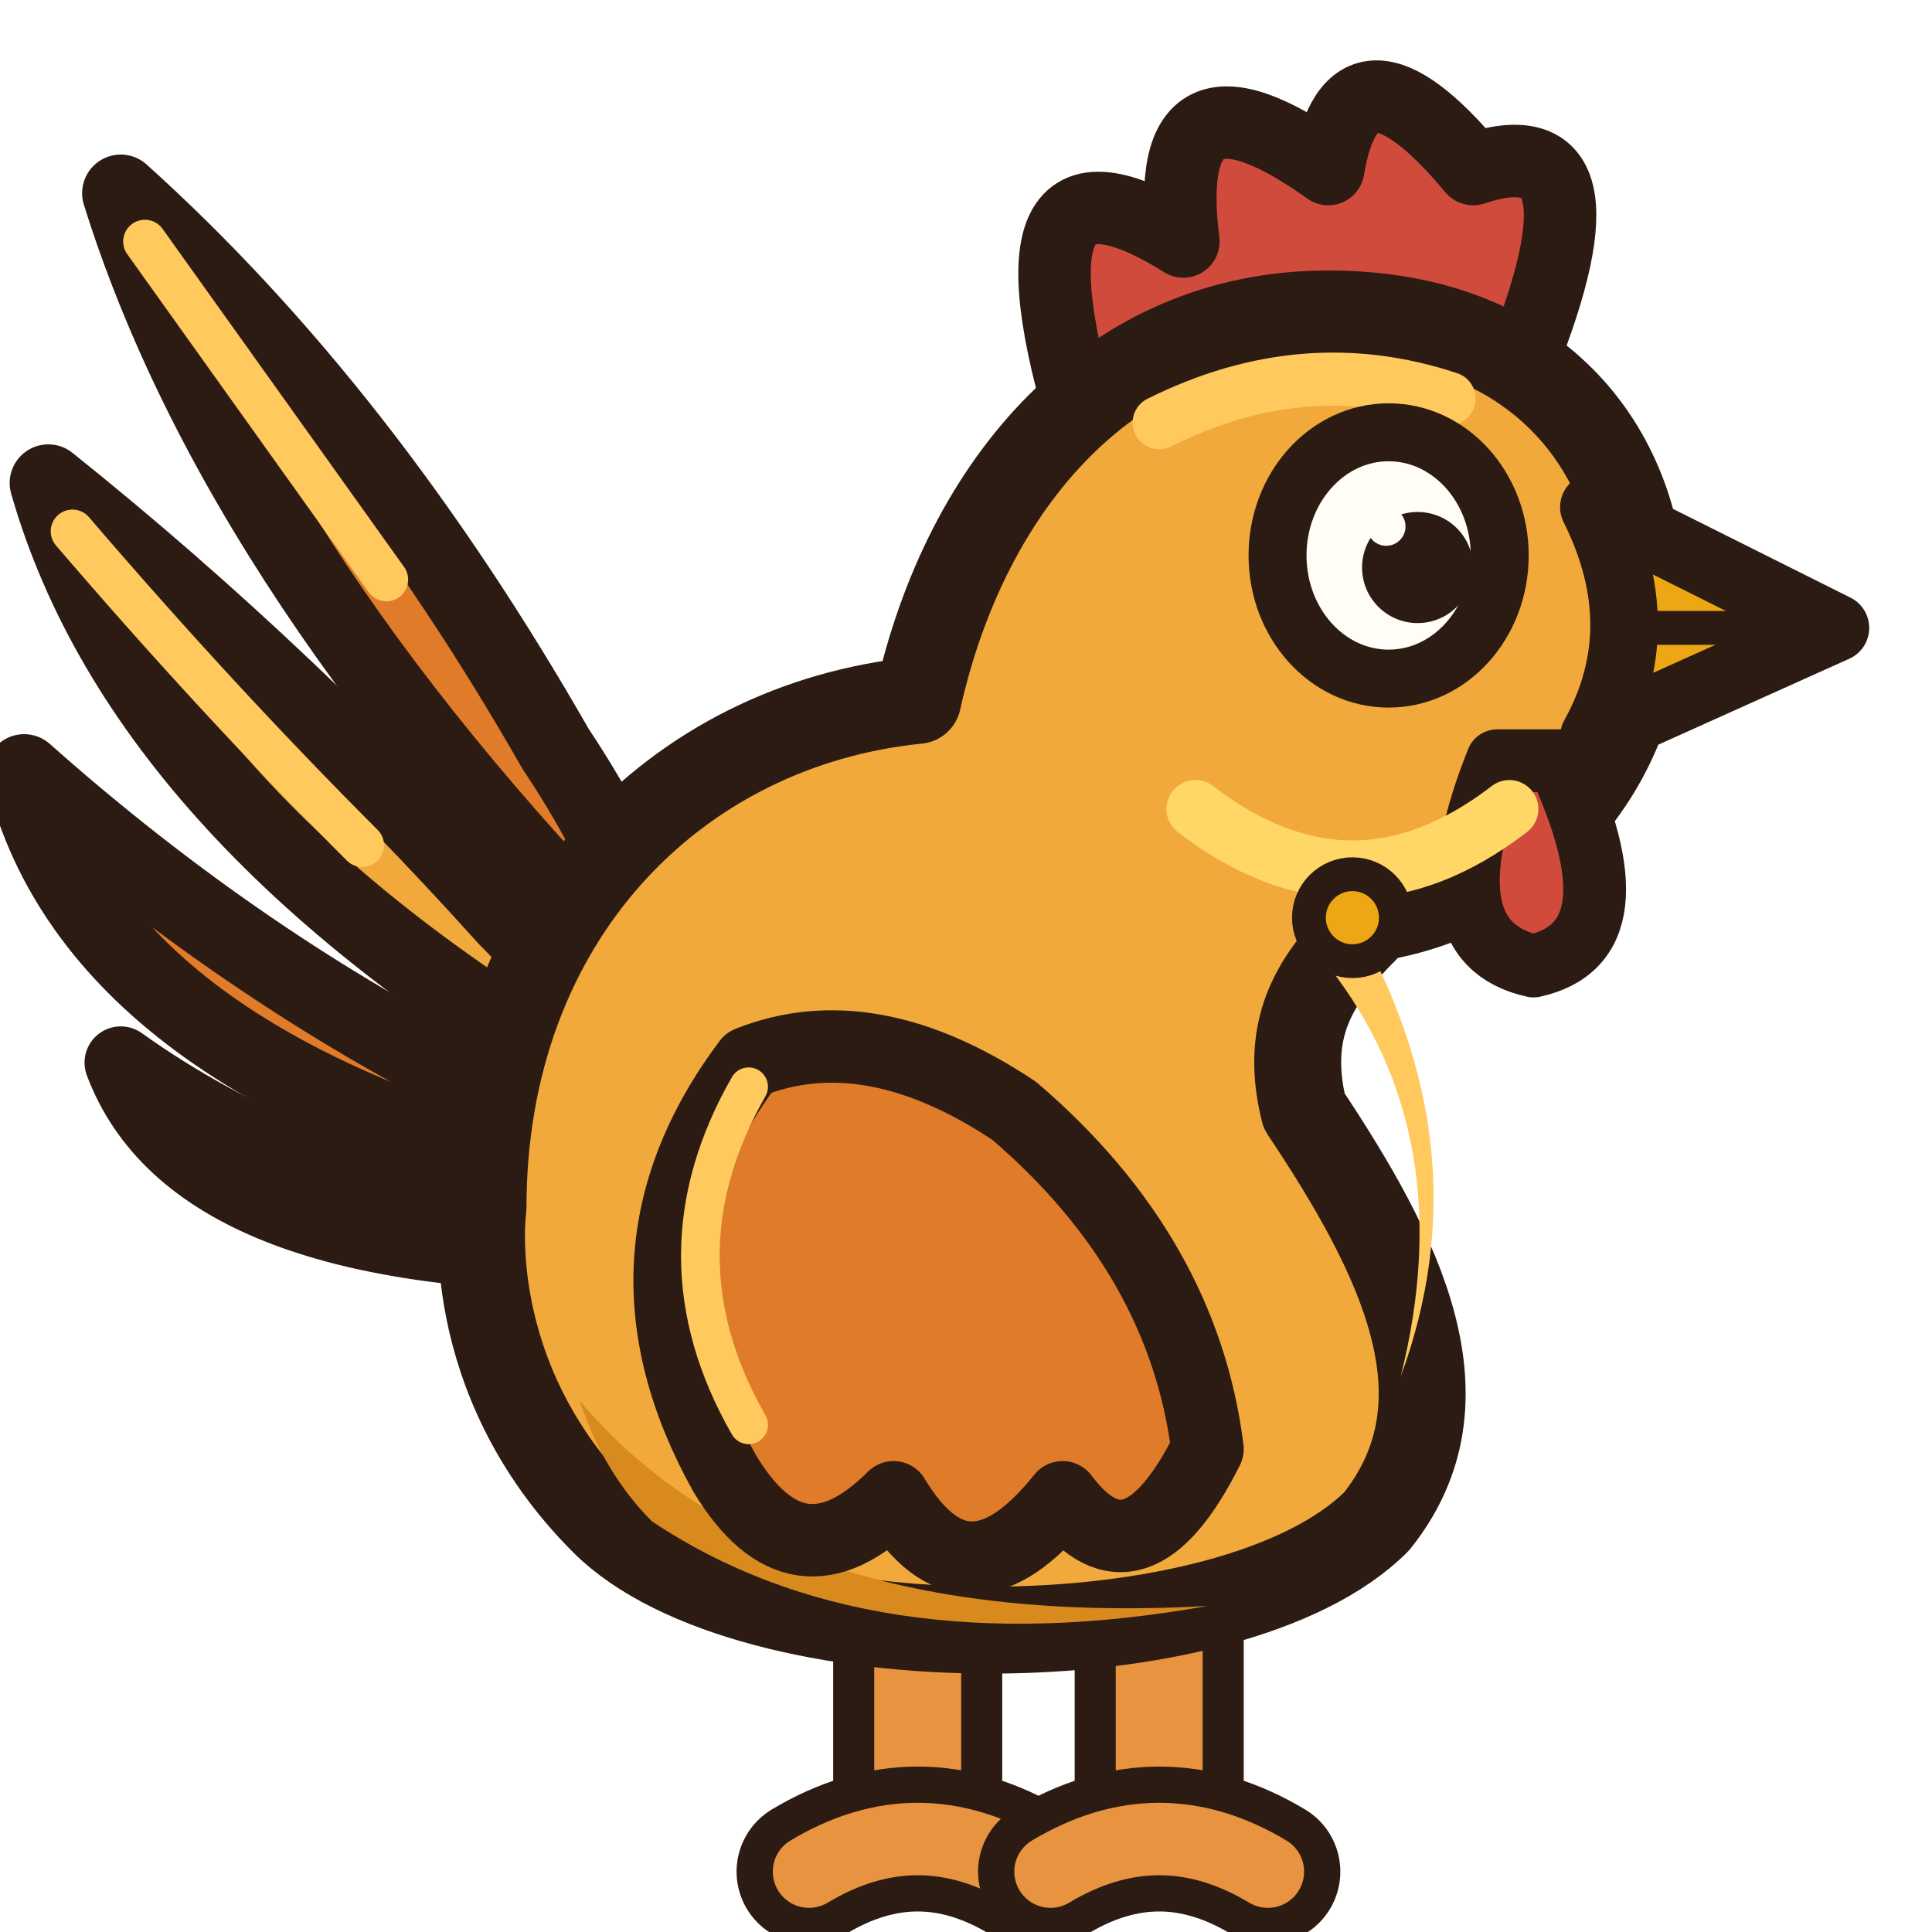
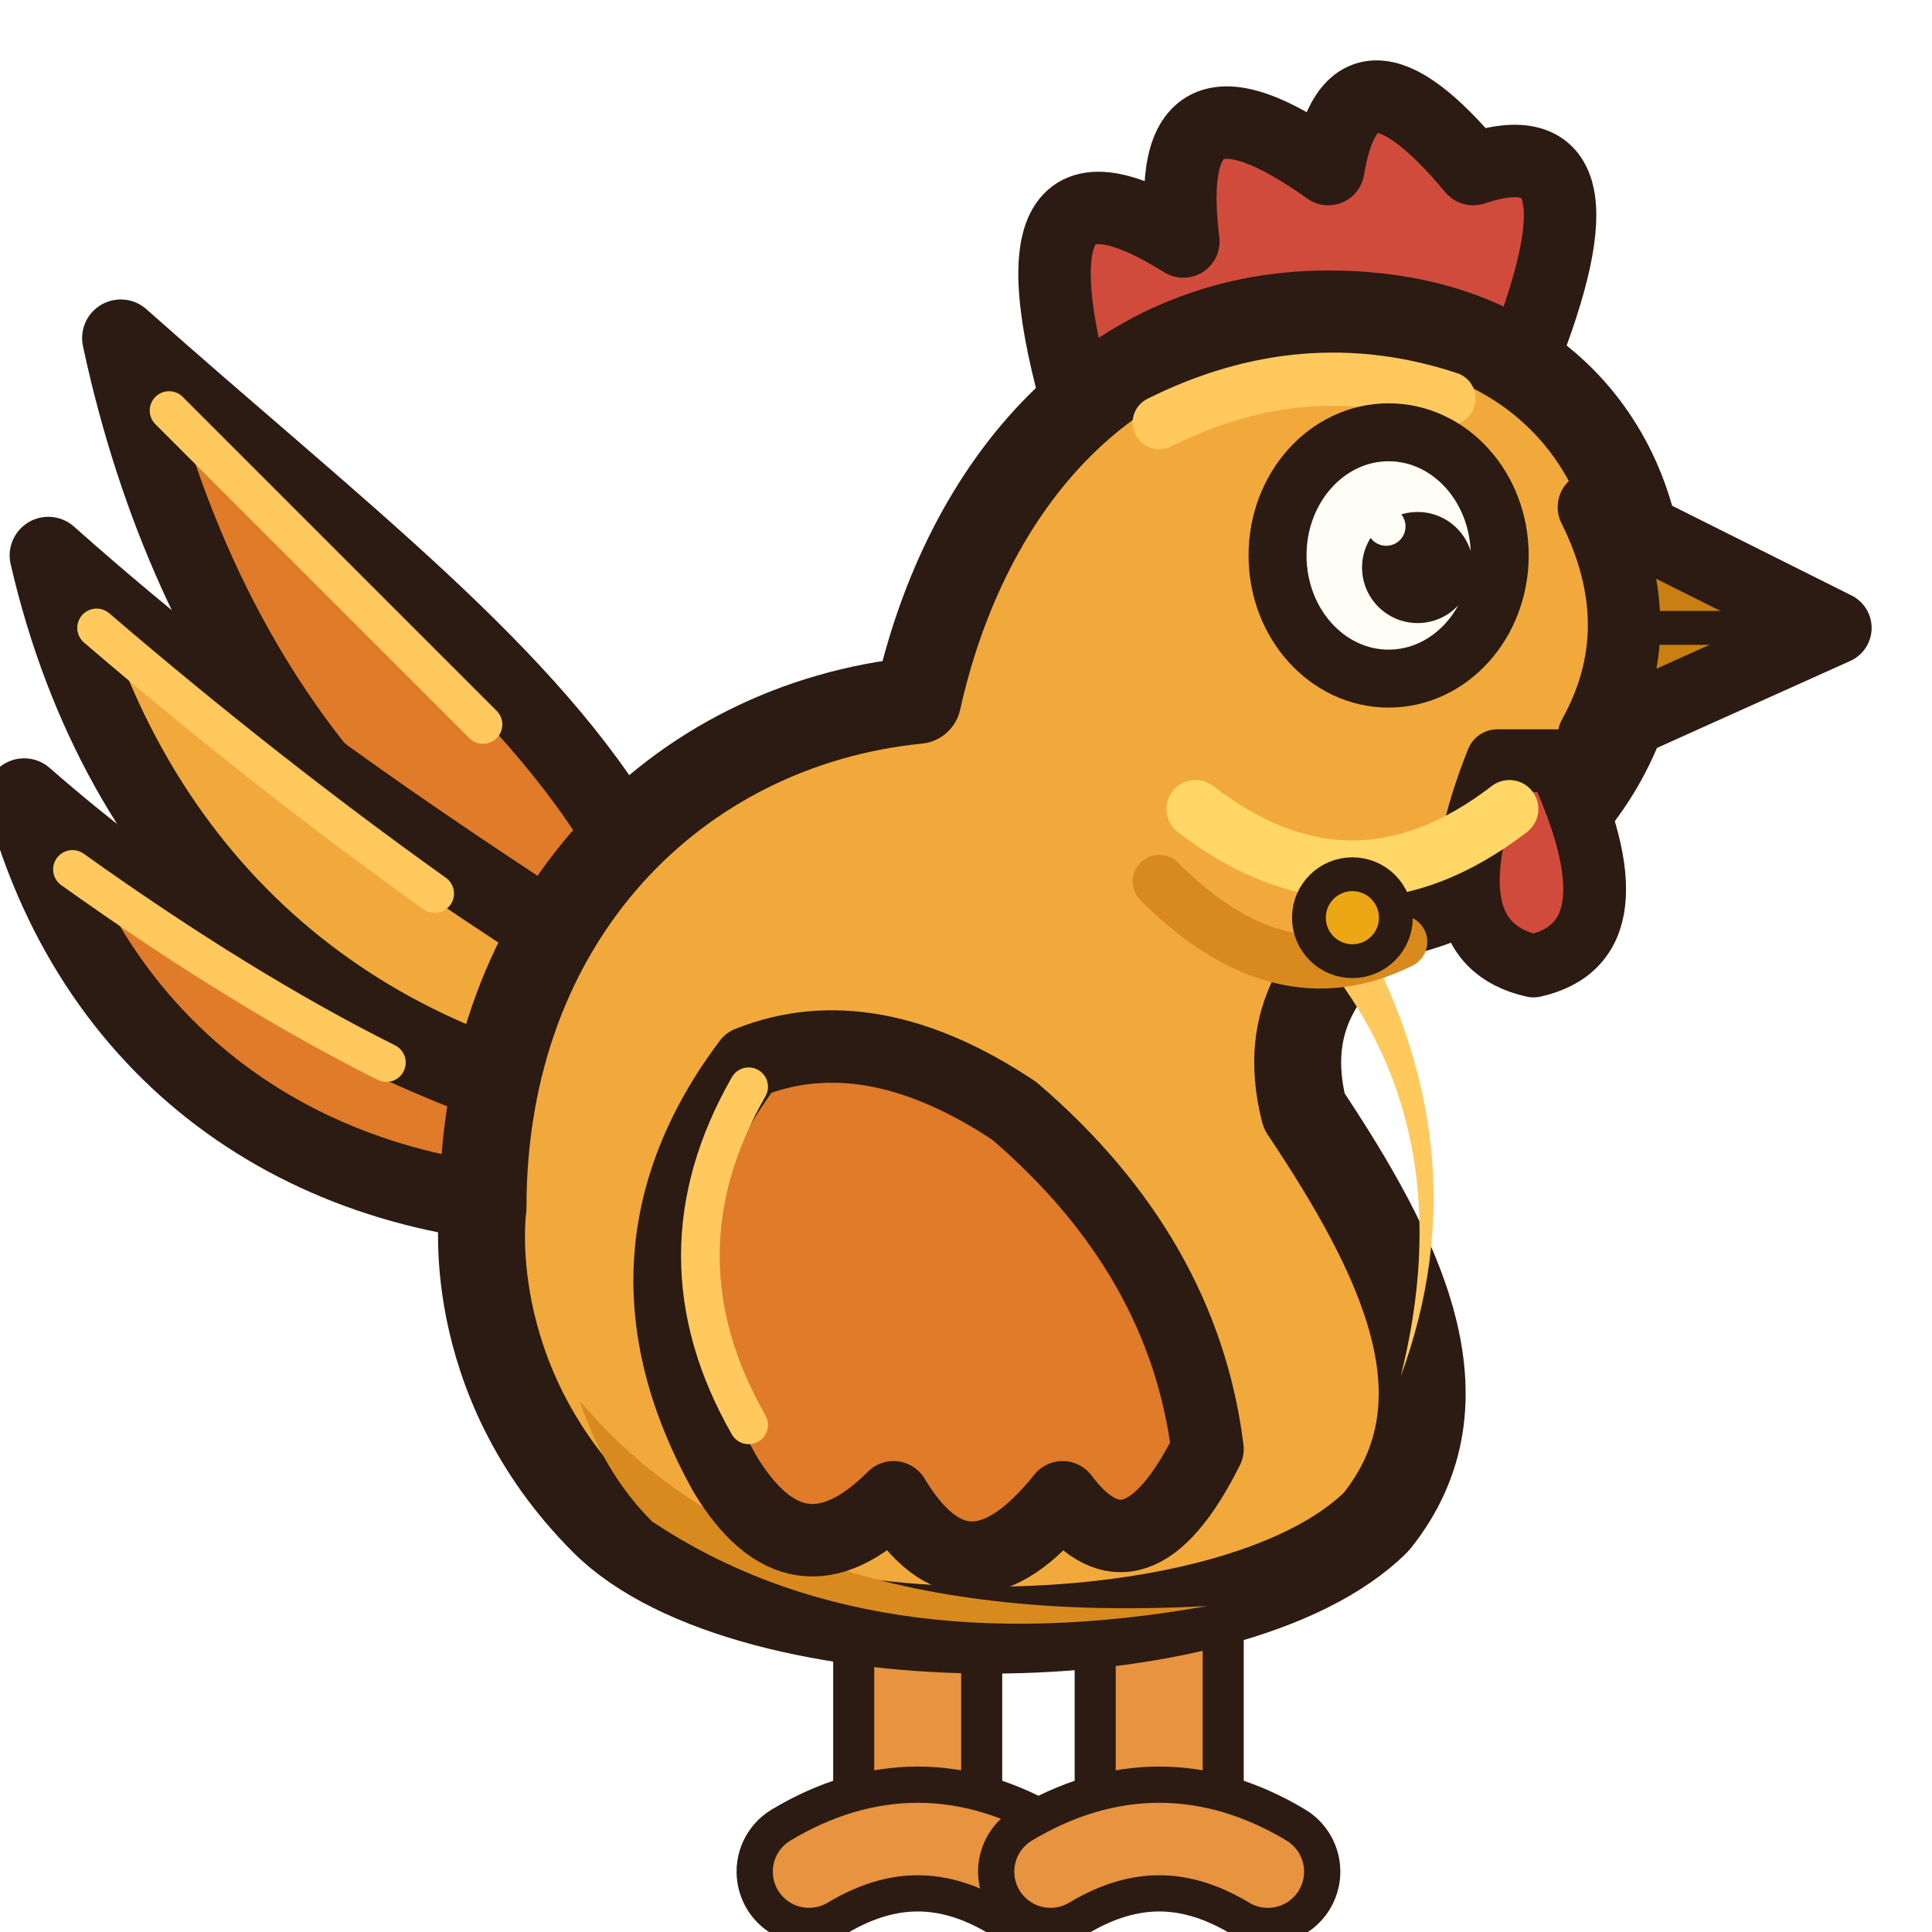
<svg xmlns="http://www.w3.org/2000/svg" viewBox="0 0 80 80">
  <g stroke-linejoin="round" stroke-linecap="round">
    <path d="M45,18 Q41,5 49,10 Q48,2 55,7 Q56,1 61,7 Q67,5 63,15 Q59,20 45,18 Z" fill="#D14B3D" stroke="#2B1B12" stroke-width="3" />
-     <path d="M27,41 Q10,24 5,8 Q15,17 23,31 Q27,37 27,41 Z" fill="#E07B2A" stroke="#2B1B12" stroke-width="3.2" />
-     <path d="M25,45 Q6,34 2,20 Q12,28 21,38 Q25,42 25,45 Z" fill="#F2A93B" stroke="#2B1B12" stroke-width="3.2" />
-     <path d="M24,49 Q4,44 1,32 Q10,40 20,45 Q24,47 24,49 Z" fill="#E07B2A" stroke="#2B1B12" stroke-width="3.2" />
-     <path d="M25,52 Q8,52 5,44 Q12,49 22,51 Q25,51.5 25,52 Z" fill="#F2A93B" stroke="#2B1B12" stroke-width="3" />
-     <path d="M6,10 Q11,17 16,24" stroke="#FFC95E" stroke-width="1.8" fill="none" />
-     <path d="M3,22 Q9,29 15,35" stroke="#FFC95E" stroke-width="1.8" fill="none" />
+     <path d="M27,42 C16,38 8,28 5,14 C14,22 22,28 26,35 C28,38 28,41 27,42 Z" fill="#E07B2A" stroke="#2B1B12" stroke-width="3.2" />
+     <path d="M26,46 C14,44 5,36 2,23 C11,31 19,36 25,40 C27,42.5 27,45 26,46 Z" fill="#F2A93B" stroke="#2B1B12" stroke-width="3.2" />
+     <path d="M24,50 C13,50 4,44 1,33 C9,40 17,44 24,46 C26,47.5 25.5,49.5 24,50 Z" fill="#E07B2A" stroke="#2B1B12" stroke-width="3.2" />
+     <path d="M7,17 Q14,24 20,30" stroke="#FFC95E" stroke-width="1.6" fill="none" />
+     <path d="M4,26 Q11,32 18,37" stroke="#FFC95E" stroke-width="1.6" fill="none" />
+     <path d="M3,36 Q10,41 16,44" stroke="#FFC95E" stroke-width="1.6" fill="none" />
    <path d="M38,64 L38,75" stroke="#2B1B12" stroke-width="7" />
    <path d="M38,64 L38,75" stroke="#E8933F" stroke-width="3.6" />
    <path d="M33.5,77.5 Q38,74.8 42.5,77.5" stroke="#2B1B12" stroke-width="6" />
    <path d="M33.5,77.5 Q38,74.8 42.5,77.5" stroke="#E8933F" stroke-width="3" />
    <path d="M48,64 L48,75" stroke="#2B1B12" stroke-width="7" />
    <path d="M48,64 L48,75" stroke="#E8933F" stroke-width="3.6" />
    <path d="M43.5,77.5 Q48,74.8 52.5,77.5" stroke="#2B1B12" stroke-width="6" />
    <path d="M43.5,77.5 Q48,74.8 52.5,77.5" stroke="#E8933F" stroke-width="3" />
    <path d="M20,50 C20,38 28,30 38,29 C40,20 46,13 55,13 C64,13 68,19 68,25 C68,32 63,37 57,38 C55,40 53,42 54,46 C58,52 61,58 57,63 C51,69 31,69 25,63 C19,57 20,50 20,50 Z" fill="#F2A93B" stroke="#2B1B12" stroke-width="3.6" />
    <path d="M24,58 Q32,67.5 50,66.5 Q36,69 27,63 Q25,61 24,58 Z" fill="#D98A1F" />
    <path d="M55,40 Q60.5,47 58,57 Q61.5,47.5 56,38 Z" fill="#FFC95E" />
    <path d="M31,44 Q25,52 30,61 Q33,66 37,62 Q40,67 44,62 Q47,66 50,60 Q49,52 42,46 Q36,42 31,44 Z" fill="#E07B2A" stroke="#2B1B12" stroke-width="3" />
    <path d="M31,45 Q27,52 31,59" stroke="#FFC95E" stroke-width="1.6" fill="none" />
    <path d="M48,17.5 Q54,14.5 60,16.5" stroke="#FFC95E" stroke-width="2.2" fill="none" />
-     <path d="M66,21 L76,26 L66,30.5 Q68.5,26 66,21 Z" fill="#EDA614" stroke="#2B1B12" stroke-width="2.8" />
+     <path d="M48,36.5 Q53,41.5 58,39" stroke="#D98A1F" stroke-width="2.2" fill="none" />
+     <path d="M66,21 L76,26 L66,30.5 Q68.5,26 66,21 Z" fill="#C97F12" stroke="#2B1B12" stroke-width="3" />
    <path d="M67,26 L73,26" stroke="#2B1B12" stroke-width="1.4" />
    <path d="M62,31.5 Q59,39 63.5,40 Q68,39 64.5,31.5 Z" fill="#D14B3D" stroke="#2B1B12" stroke-width="2.6" />
    <path d="M49.5,33.5 Q56,38.5 62.5,33.5" stroke="#FFD766" stroke-width="2.4" fill="none" />
    <circle cx="56" cy="38" r="1.8" fill="#EDA614" stroke="#2B1B12" stroke-width="1.4" />
    <ellipse cx="57.5" cy="23" rx="4.6" ry="5.1" fill="#FFFDF6" stroke="#2B1B12" stroke-width="2.4" />
    <circle cx="58.7" cy="23.5" r="2.3" fill="#2B1B12" />
    <circle cx="57.4" cy="21.8" r="0.8" fill="#FFFDF6" />
  </g>
</svg>
